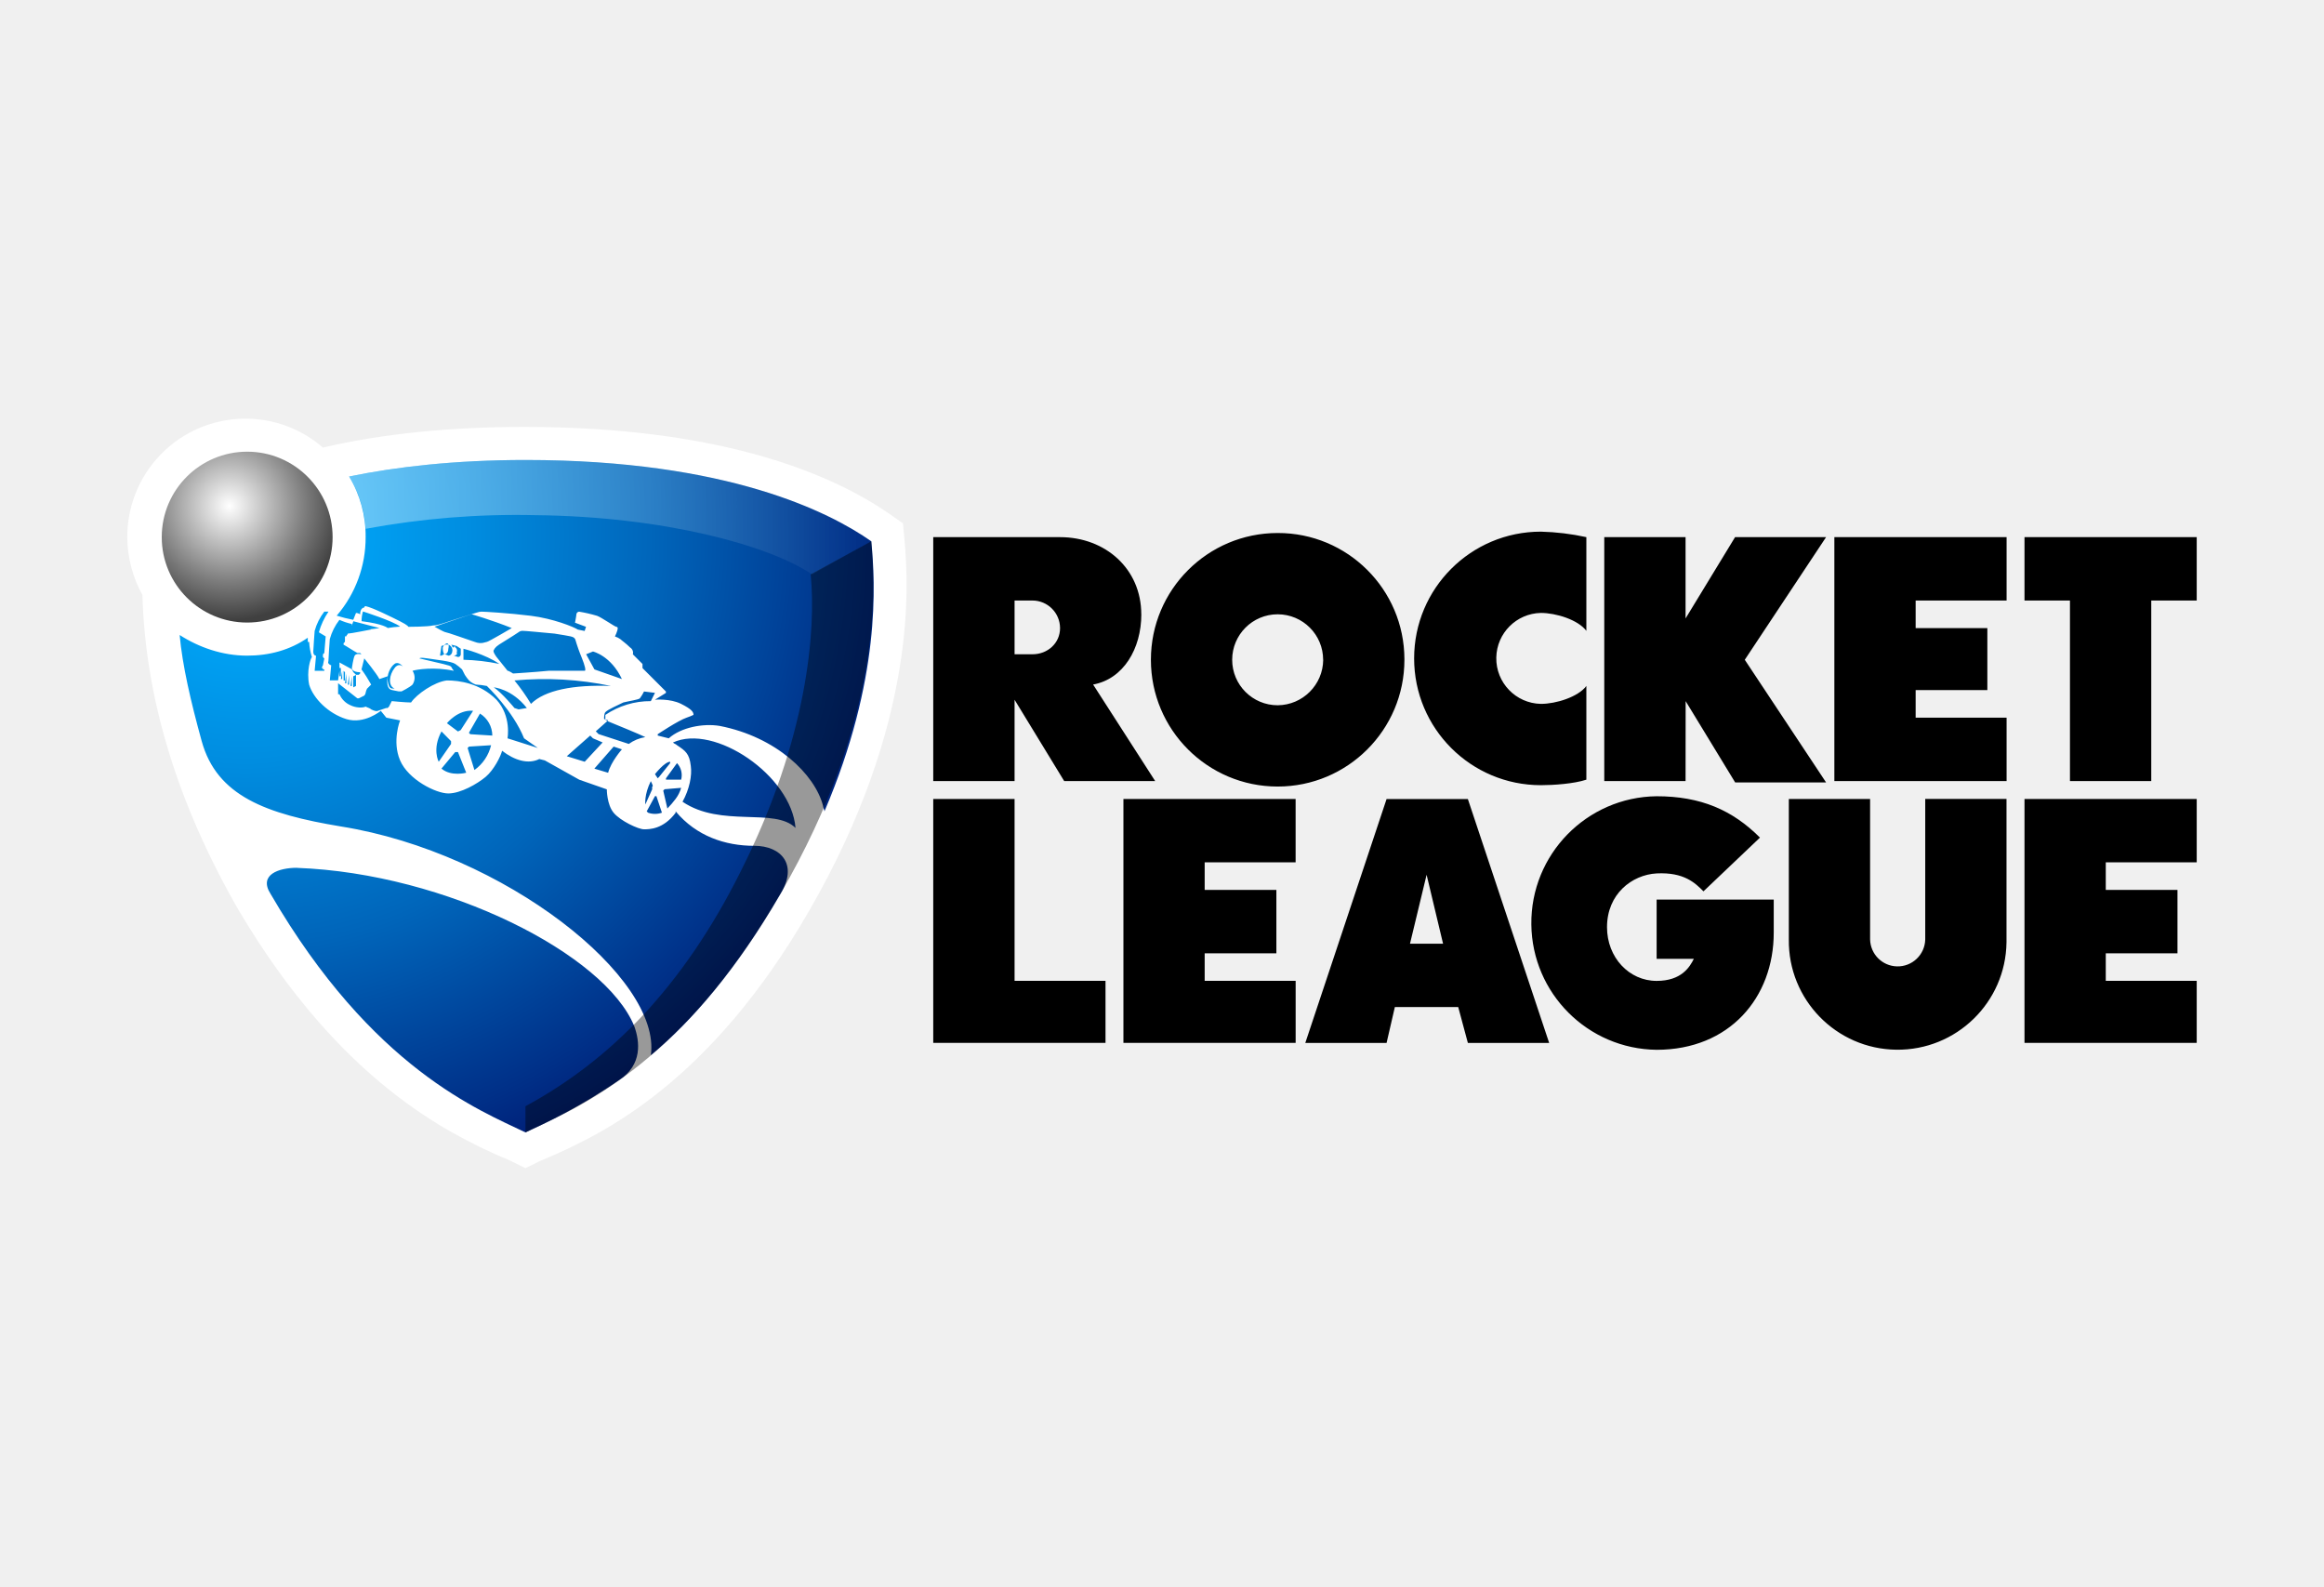
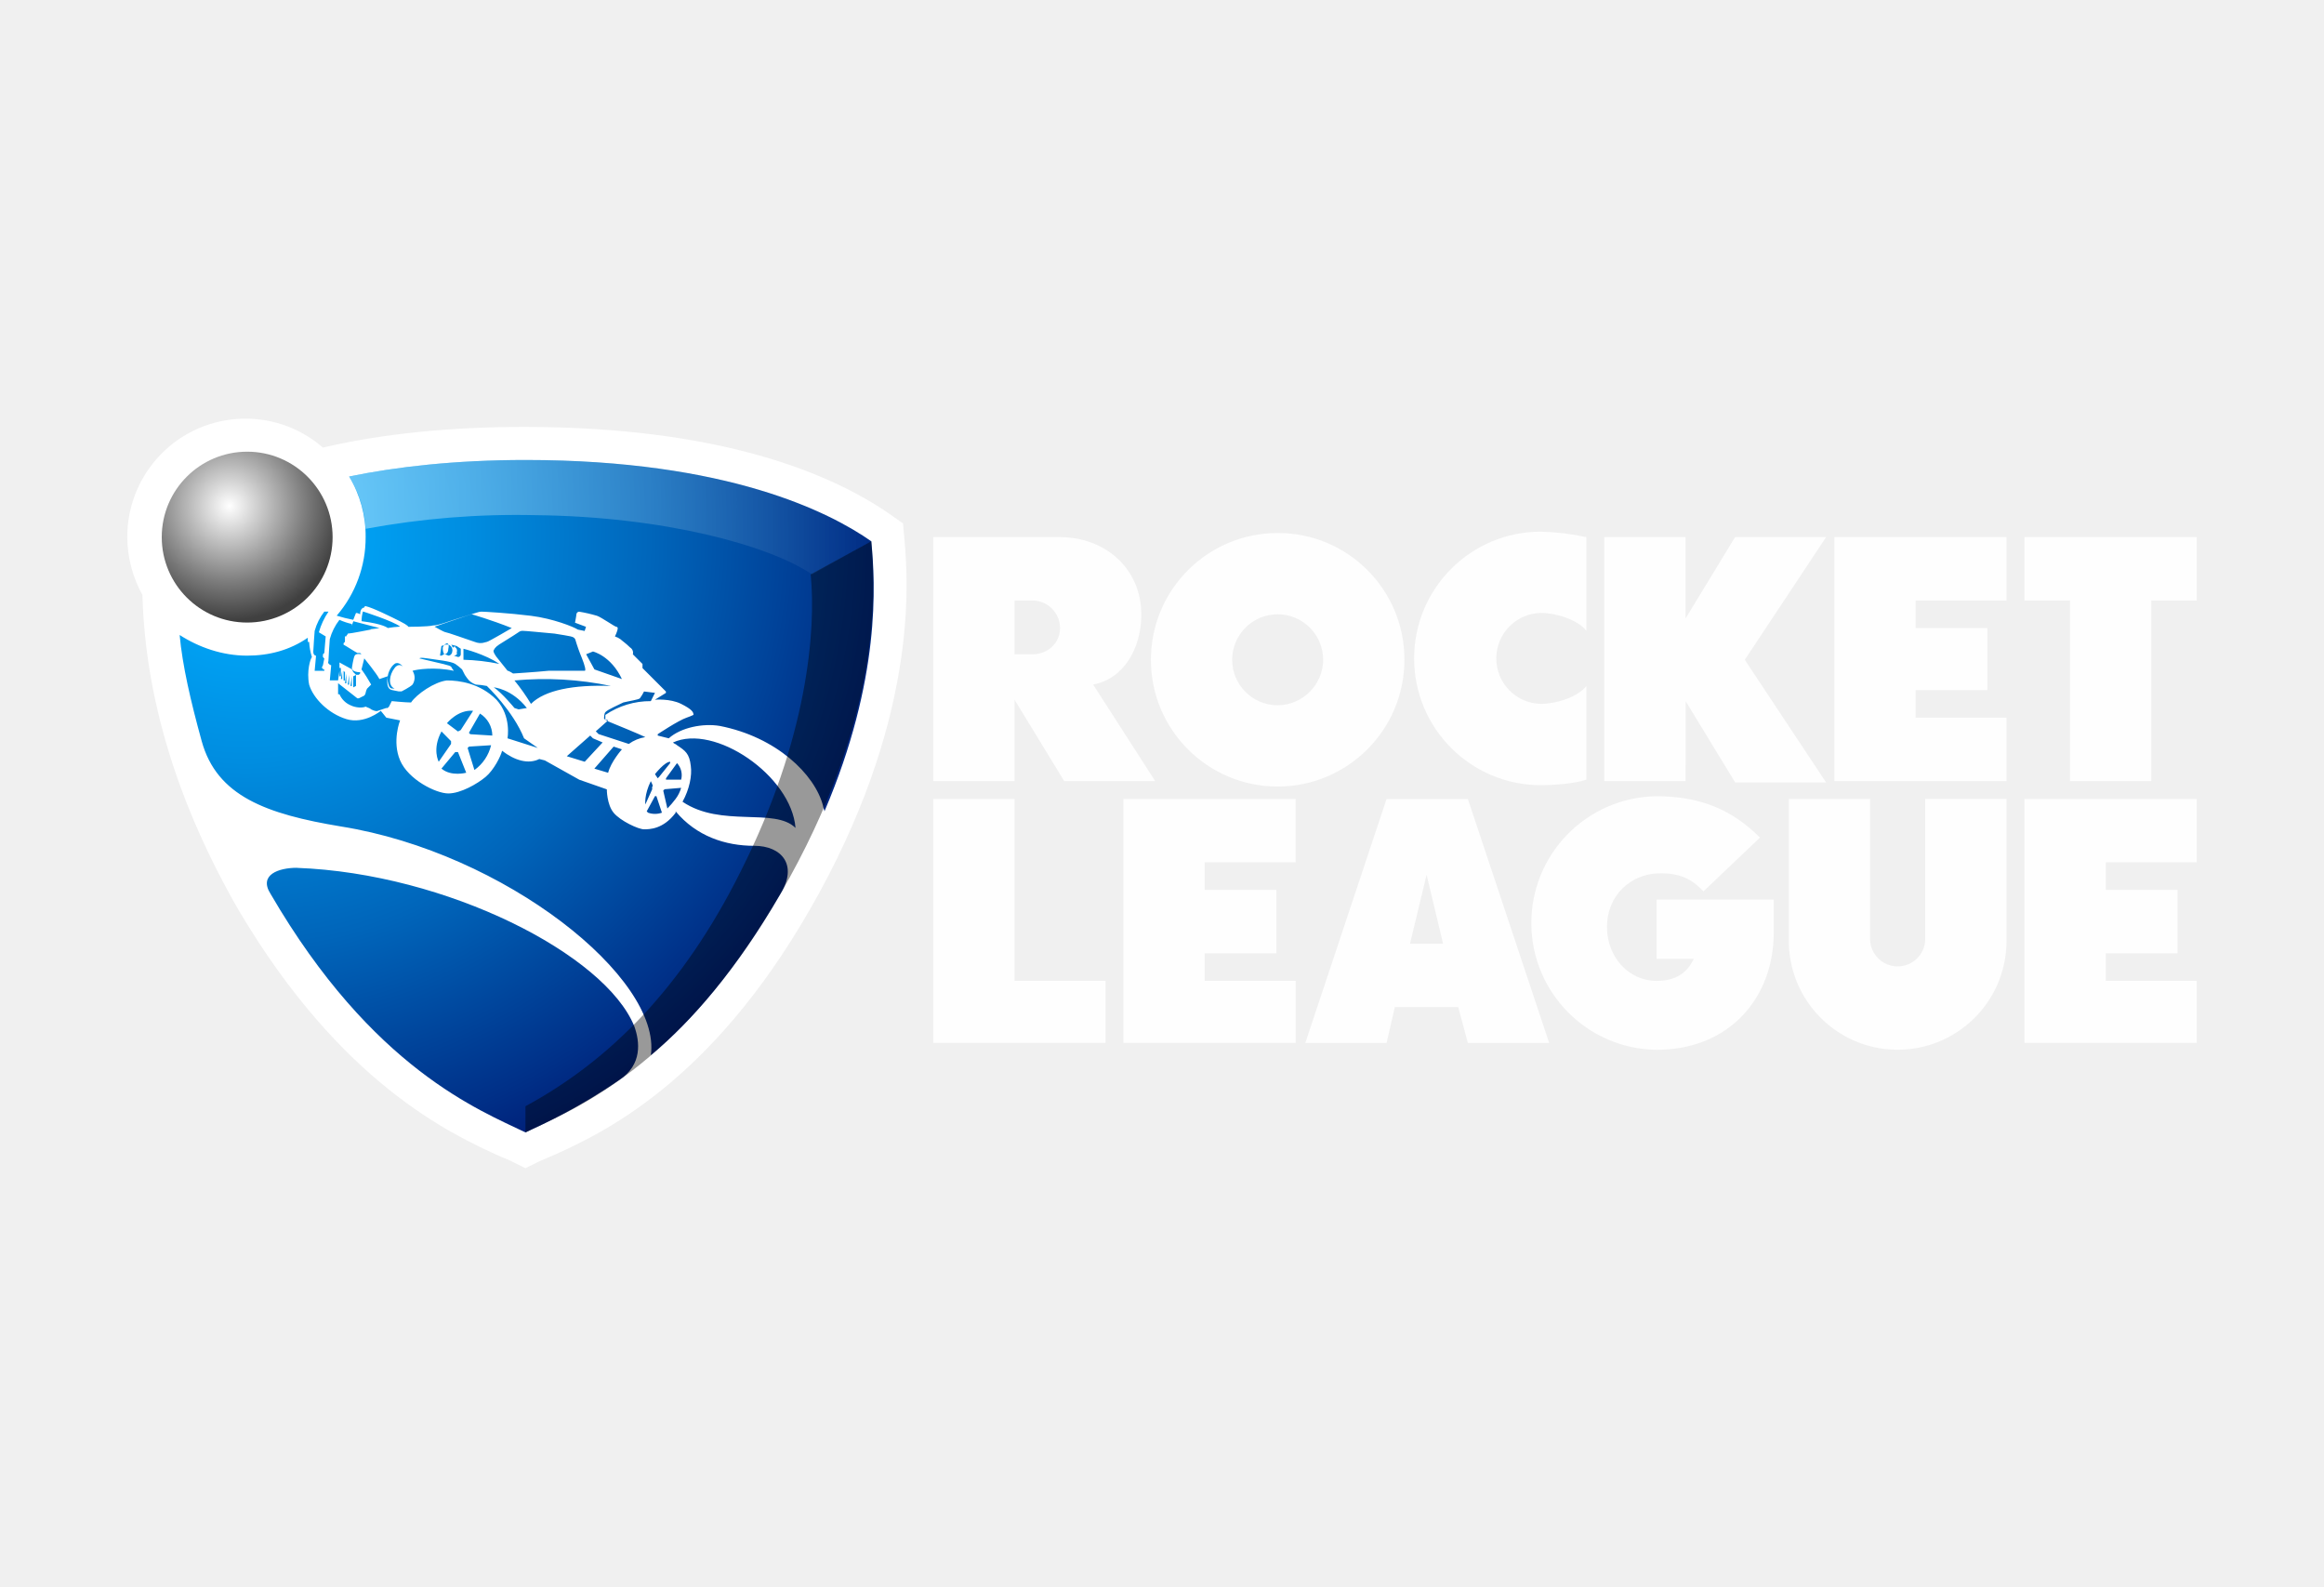
<svg xmlns="http://www.w3.org/2000/svg" version="1.1" id="katman_1" x="0px" y="0px" viewBox="0 0 1361.34 929.44" style="enable-background:new 0 0 1361.34 929.44;" xml:space="preserve">
  <style type="text/css">
	.st0{fill:#FFFFFF;}
	.st1{fill:url(#SVGID_1_);}
	.st2{opacity:0.4;enable-background:new    ;}
	.st3{opacity:0.4;fill:url(#SVGID_00000163053790813220119710000002958653148368693694_);enable-background:new    ;}
	.st4{fill:url(#SVGID_00000129883996069830210090000004934743307299751060_);}
	.st5{fill:none;}
</style>
  <path d="M289.24,402.59c0,0,10.49,0.8,19.37,12.1l-4.84,0.81l-2.42-0.81C301.35,414.69,294.08,405.81,289.24,402.59L289.24,402.59z   M273.1,452.59l-4.84-12.1h-1.59l-8.07,9.68c5.65,4.84,14.53,2.42,14.53,2.42H273.1z M347.35,381.59l-4,1.61l4.85,8.88l16.1,5.65  C357.84,384.01,347.35,381.59,347.35,381.59z M301.35,398.54c3.54,4.34,6.78,8.93,9.68,13.72c8.07-8.07,25-11.3,46.81-10.49  c-18.56-3.89-37.6-4.97-56.49-3.22V398.54z M271.48,386.43c7.06,0.18,14.09,0.99,21,2.43c-8.07-5.65-21-8.88-21-8.88V386.43z   M345.74,430.82l-13.73,12.11l10.5,3.23l10.49-11.3l-5.65-2.42L345.74,430.82z M254.54,367.06c0,0,5.65,3.23,6.45,3.23  c0.8,0,12.11,4,17,5.65c4,1.62,6.46,0,7.26,0s14.53-8.07,14.53-8.07c-12.1-4.84-23.4-8.07-23.4-8.07  C275.52,359.81,254.54,367.07,254.54,367.06L254.54,367.06z M336.86,374.33c-0.81-1.62-2.42-1.62-12.11-3.23  c-8.88-0.81-16.95-1.61-18.56-1.61c-0.88-0.04-1.74,0.24-2.42,0.8c0,0-4.84,3.23-8.88,5.65s-4.84,3.23-5.65,4.85  c-0.81,0.8,1.61,4,1.61,4l6.46,8.07c0.81,0,3.23,1.62,3.23,1.62s12.91-0.81,21-1.62h21c0.8,0,0-3.23-1.62-7.26  c-1.55-3.69-2.88-7.46-4-11.3L336.86,374.33z M260.19,383.21c0.85,0.1,1.68,0.37,2.42,0.8c1.61,0,2.42-1.61,2.42-3.22  c-0.07-1.47-1.03-2.75-2.42-3.23h-1.62l-2.42,0.81l-0.81,5.65h0.81L260.19,383.21c-0.65-1.23-0.93-2.62-0.81-4  c0.35-1.16,1.26-2.07,2.42-2.42c0,0,1.61,0,0.81,3.23c0,3.23-2.42,3.23-2.42,3.23V383.21z M396.58,446.96l-6.46,8.88v0.81H399  c0.9-3.43-0.01-7.08-2.42-9.68V446.96z M235.17,404.96h-1.62l-4-0.81c-4-0.81-2.42-8.07-2.42-8.07l-4.88,1.65  c-1.61-3.23-8.87-12.11-8.87-12.11l-1.62,6.46c2.07,2.84,3.95,5.81,5.65,8.88l-2.42,2.42c-0.4,0.76-0.67,1.58-0.81,2.42  c-0.08,0.61-0.36,1.18-0.8,1.62l-3.23,1.61h-0.81l-11.3-8.88v6.46h0.81c1.24,2.9,3.55,5.22,6.45,6.46c3.23,1.61,7.27,1.61,8.88,0.8  c1.62,0.81,2.42,0.81,3.23,1.62c3.23,1.61,4,0.81,4,0.81l4.84-1.62h0.81l0.8-0.81l1.62-3.22c0,0,8.07,0.8,11.3,0.8  c3.22-4.84,13.72-12.1,21-12.91c7.26,0,19.37,1.61,29.05,11.3c8.88,9.68,6.46,22.6,6.46,22.6l17.76,5.65l-8.07-5.65  c-6.46-16.14-21.8-30.67-21.8-30.67c-2.13-0.43-4.28-0.7-6.45-0.81c-1.49-0.52-2.85-1.35-4-2.42c-0.89-1.01-1.7-2.09-2.42-3.23  l-1.64-3.22c-1.24-1.19-2.58-2.27-4-3.23c-2.42-1.61-11.3-2.42-16.14-3.22s-4.84,0-4.84,0c13.72,3.22,17.75,4,18.56,4.84  c0.44,0.87,0.98,1.68,1.62,2.42c-11.3-2.42-21.8-0.81-24.22,0c1.62,2.45,1.62,5.62,0,8.07c-1.61,1.61-6.45,4-6.45,4L235.17,404.96z   M388.51,463.07l2.42,10.49c1.73-1.78,3.35-3.67,4.84-5.65c1.46-1.94,2.55-4.13,3.23-6.46l-9.68,0.81L388.51,463.07z M194.01,389.62  l-0.81,8.88h4.84l0.81-5.65v3.23h0.82v-4.84h-0.81v-3.23l7.26,4l0.81,1.62l1.61,1.61h1.62l0.8-0.81v-0.7  c-4.84,0-4.84-2.42-4.84-2.42s0.81-5.65,1.62-7.26s4-0.81,4-0.81l-0.81-0.81h-1.61c-1.61-0.81-6.46-4-8.07-4.84v-0.86l0.81-0.81  v-3.19h0.8c0-0.8,0.81-0.8,0.81-1.61c1.62,0,13.72-2.42,13.72-2.42l-11.3-2.42v-0.81c-2.5-0.56-4.93-1.37-7.26-2.42  c-2.61,3.36-4.53,7.2-5.65,11.3c0,0-0.81,11.3-0.81,12.91c-0.81,1.62,1.62,2.42,1.62,2.42L194.01,389.62z M383.67,453.43l1.61,2.42  l0.81-0.81l6.46-8.07v-0.8C389.32,446.17,383.67,453.43,383.67,453.43L383.67,453.43z M364.3,438.9l-4.84-1.61l-11.3,12.91  l8.07,2.42C357.84,446.17,364.3,438.9,364.3,438.9L364.3,438.9z M381.25,457.47c-4,8.07-3.23,13.72-3.23,13.72l4-8.88v-1.58  c0.81,0,0-1.61-0.8-3.22L381.25,457.47z M377.25,405.01c-0.68,1.4-1.49,2.74-2.42,4c-0.81,0.81-6.46,1.62-9.69,2.42  c-3.22,1.62-8.87,4-10.49,5.65c-0.8,0.81-0.8,3.23-0.8,4c0.76,0.4,1.58,0.67,2.42,0.81l-7.27,6.45l1.62,1.62l17.71,5.77  c2.88-2.07,6.19-3.44,9.69-4c-3.23-1.61-17-7.26-21-8.88c0,0-2.42-0.8-2.42-1.61v-2.51c7.86-5.33,17.15-8.14,26.64-8.07l2.42-4.85  L377.25,405.01z M387.74,476.01l-3.23-9.69h-0.84l-4.84,8.88l0.8,0.81c2.61,0.93,5.46,0.93,8.07,0H387.74z M265.88,384.01l2.42,0.81  c0.87,0.02,1.59-0.68,1.61-1.55c0-0.02,0-0.04,0-0.06v-3.23l-2.42-1.61l-3.23-0.81c0.46,0.42,0.75,0.99,0.81,1.61h0.81  c0-0.81,0.8-0.81,0.8,0c0,0,1.62,0.81,0.81,3.23C268.3,383.21,266.68,384.01,265.88,384.01z M258.61,428.4  c-5.65,10.49-1.61,17.76-1.61,17.76l7.22-10.43v-1.62L258.61,428.4z M206.15,366.26l9.69,2.42c0.8,0,6.45-0.81,6.45-0.81l-15.33-4  L206.15,366.26z M211.8,363.83c12.91,1.62,15.34,4,15.34,4c2.4-0.41,4.83-0.68,7.26-0.81c-4-3.23-21.79-8.88-21.79-8.88  c-0.54,1.83-0.82,3.74-0.81,5.65V363.83z M231.17,388.83c-2.42,1.62-4.84,6.46-4,10.5s1.61,4,4,4c-4-1.61-3.23-8.07,0-12.1  c2.42-3.23,4.84-0.81,4.84-0.81s-2.42-3.23-4.84-1.62V388.83z M173.87,508.28c-10.49,0-22.6,4-15.34,15.34  c59.69,102.52,122.64,126.74,149.27,139.65c12.11-5.65,31.48-14.53,54.88-30.67c13.72-8.88,12.11-22.6,8.88-31.48  c-16.95-42-109.76-89.58-197.73-92.81L173.87,508.28z M510.38,317.03c-24.21-16.94-83.94-47.61-202.58-47.61  c-41.16,0-75.86,4-103.3,9.68c6.47,10.7,9.83,23,9.68,35.51c0.07,16.87-5.94,33.21-16.95,46c3.18,0.99,6.42,1.8,9.69,2.42l1.61-4  c0.87,0,1.72,0.28,2.42,0.81c0-4,2.43-4,2.43-4c-0.01-0.44,0.33-0.8,0.77-0.81c0.01,0,0.02,0,0.03,0c4,0.81,15.34,6.45,20.18,8.88  s4.84,3.22,4.84,3.22s11.3,0,14.53-0.8c3.23,0,8.88-2.43,16.95-4.85c8.07-2.42,9.68-3.23,11.3-3.23s16.14,0.81,29.05,2.43  s25,6.45,27.44,8.07l4,0.81l0.8-2.43l-6.45-2.42c0,0,0.8-4,0.8-4.84c0.06-0.87,0.75-1.56,1.62-1.61c3.54,0.59,7.05,1.4,10.49,2.42  c2.42,0.8,10.49,6.45,11.3,6.45c0.44-0.01,0.8,0.33,0.81,0.77c0,0.01,0,0.03,0,0.04c0,1.62-1.62,4.84-1.62,4.84l-2.42-0.8l2.42,0.8  c1.16,0.37,2.25,0.91,3.23,1.62c0.81,0.81,3.23,2.42,5.65,4.84c1.37,0.83,2.02,2.46,1.61,4l5.65,5.65v2.42l13.72,13.72v0.81l-6.45,4  c0,0,8.88-0.81,15.33,2.42s7.27,4.85,7.27,6.46c-1.3,0.61-2.64,1.15-4,1.61c-4.84,1.62-16.95,9.69-16.95,9.69v0.81l6.46,1.61  c7.26-6.46,20.18-8.88,29.86-7.26c33.09,6.45,55.69,28.24,60.53,46.81c0,0.81,0.81,2.42,0.81,3.23  C516.03,397.74,512.8,342.05,510.38,317.03L510.38,317.03z M394.16,434.87c0.81,0.81,1.61,0.81,2.42,1.61  c4.84,3.23,7.26,4.84,8.07,12.11c0.81,5.65-0.81,13.72-4.84,21c22.6,15.33,54.07,3.23,66.18,15.33c-2.42-30.66-47.62-61.33-71.83-50  V434.87z M208.53,395.32l-1.61,0.81v6.46l1.61-0.81V395.32z M441.78,495.4c-16.95,0-33.9-5.65-46-20.18v0.81  c-7.27,9.7-15.34,9.7-18.57,9.7s-13.72-4.84-17.75-9.68s-4-13.72-4-13.72l-16.14-5.65l-20.18-11.3l-3.23-0.81  c-6.45,3.23-14.52,0.81-21.79-4.84c-0.8,3.23-4.84,11.3-9.68,15.33s-14.57,9.67-21.83,9.67c-7.26,0-23.41-8.07-28.25-19.37  s0-23.41,0-23.41l-8.07-1.61l-3.23-4c0,0-9.68,8.07-20.18,4.84s-19.37-12.11-21.79-20.18c-1.61-8.07,0.81-15.33,1.62-16.14  c-0.91-2.88-1.45-5.86-1.62-8.88h-0.8v-2.45c-10.5,7.26-22.6,10.49-35.52,10.49c-14.52,0-28.24-4.84-39.54-12.1  c1.61,17.75,6.45,38.73,12.91,62.14c8.88,32.28,37.93,42.77,81.52,50c96,15.33,188,88.78,181.59,134c24.21-20.17,50-50,75.86-94.43  c10.49-16.94,0.81-28.24-15.33-28.24L441.78,495.4z M185.13,384.02l-0.81,8.88h5.65v-0.81h-0.81v-0.81h-0.8l0.8-1.61l0.81-4  l-0.81-0.8v-1.62l0.81-0.81l0.81-9.68l-4-2.42c1.21-4.32,3.12-8.41,5.65-12.11h-2.46c-2.61,3.36-4.53,7.2-5.65,11.3  c0,0-0.81,10.49-0.81,12.11c0,2.42,1.62,2.42,1.62,2.42V384.02z M273.91,438.1l4,12.91c4.9-3.5,8.37-8.67,9.76-14.53l-12.92,0.81  L273.91,438.1z M281.17,417.92l-6.5,11.3l0.81,0.81l12.91,0.8c-0.04-5.26-2.78-10.14-7.26-12.91L281.17,417.92z M200.46,392.92  l-0.79,4.81h0.8L200.46,392.92z M261.8,423.59l6.46,4.84l1.61-0.81l7.26-11.3C268.26,415.51,261.8,423.59,261.8,423.59z   M202.08,393.73l-0.81-0.81v5.65h0.81V393.73z M204.5,395.34l-0.81,5.65h0.81V395.34z M206.11,396.15l-0.81,5.65h0.81V396.15z   M202.88,394.53l-0.8,5.65h0.8V394.53z" />
-   <path d="M987.36,457.47h-47.62V314.61h47.62v47.62l29-47.62h53.31l-47.62,71.83l47.62,71.83h-53.26l-29-47.61L987.36,457.47z   M1260.15,351.73h26.63v-37.12H1185.9v37.12h26.63v105.74h47.62V351.73z M1175.41,420.33h-53.27V404.2h42v-36.32h-42v-16.15h53.27  v-37.12h-100.89v142.86h100.89V420.33z M647.58,574.49h-53.27V467.96h-47.64v142.85h100.91V574.49z M758.96,574.49h-53.29v-16.14h42  v-37.13h-42v-16.14h53.27v-37.12H658.07v142.85h100.89V574.49z M1286.78,574.49h-53.27v-16.14h42v-37.13h-42v-16.14h53.27v-37.12  H1185.9v142.85h100.88V574.49z M822.67,386.44c0,41.01-33.24,74.25-74.25,74.25s-74.25-33.24-74.25-74.25s33.24-74.25,74.25-74.25  c40.9-0.11,74.14,32.97,74.25,73.87C822.67,386.18,822.67,386.31,822.67,386.44z M775.06,386.44c0-14.71-11.93-26.64-26.64-26.64  c-14.71,0-26.64,11.93-26.64,26.64c0,14.71,11.93,26.64,26.64,26.64l0,0c14.67-0.11,26.55-11.97,26.68-26.64H775.06z   M1127.75,550.28c-0.22,8.92-7.63,15.97-16.55,15.74c-8.61-0.21-15.53-7.14-15.74-15.74v-82.32h-47.61v82.32  c-0.44,35.21,27.75,64.11,62.96,64.55c35.21,0.44,64.11-27.75,64.55-62.96c0.01-0.53,0.01-1.06,0-1.6v-82.32h-47.61V550.28z   M929.25,401.78c-4.84,6.45-17.76,10.49-26.64,10.49c-14.71-0.29-26.4-12.44-26.12-27.15c0.28-14.31,11.81-25.84,26.12-26.12  c8.88,0,21.8,4,26.64,10.5v-54.89c-8.76-1.91-17.68-2.99-26.64-3.22c-41.01,0-74.25,33.24-74.25,74.25s33.24,74.25,74.25,74.25  c7.27,0,19.37-0.81,26.64-3.23V401.78z M668.56,359.78c0,20.18-10.49,37.93-28.24,41.16l36.35,56.53h-53.3l-29.06-47.62v47.62  h-47.64V314.61h74.25c26.63,0,47.61,18.57,47.61,45.2L668.56,359.78z M620.95,367.85c-0.04-8.89-7.25-16.09-16.14-16.12h-10.5v31.48  h10.5c8.86,0.01,16.14-6.48,16.14-15.33V367.85z M854.19,589.85h-37.12l-4.85,21h-47.61L812.22,468h47.62l47.62,142.85h-47.62  L854.19,589.85z M845.31,552.73l-9.64-40.38l-9.73,40.38H845.31z M1039.01,526.9h-68.6v34.71h21.79  c-2.42,4.84-7.26,12.91-21.79,12.91c-16.14,0-29.06-13.72-29.06-31.47c0-19.37,14.53-30.67,29.06-31.48  c16.14-0.81,22.6,5.65,27.44,10.49l33.09-31.47c-16.14-16.15-34.7-24.22-60.53-24.22c-41.01,0.48-73.87,34.11-73.39,75.12  c0.47,40.34,33.05,72.92,73.39,73.39c42.77,0,68.6-30.67,68.6-68.61V526.9z" />
+   <path d="M987.36,457.47h-47.62V314.61h47.62v47.62l29-47.62h53.31l-47.62,71.83l47.62,71.83h-53.26l-29-47.61L987.36,457.47z   M1260.15,351.73h26.63v-37.12H1185.9v37.12h26.63v105.74h47.62V351.73z M1175.41,420.33h-53.27V404.2h42v-36.32h-42v-16.15h53.27  v-37.12h-100.89v142.86h100.89V420.33z M647.58,574.49h-53.27V467.96h-47.64v142.85h100.91V574.49z M758.96,574.49h-53.29v-16.14h42  v-37.13h-42v-16.14h53.27v-37.12H658.07v142.85h100.89V574.49z M1286.78,574.49h-53.27v-16.14h42v-37.13h-42v-16.14h53.27v-37.12  H1185.9v142.85h100.88V574.49z M822.67,386.44c0,41.01-33.24,74.25-74.25,74.25s-74.25-33.24-74.25-74.25s33.24-74.25,74.25-74.25  c40.9-0.11,74.14,32.97,74.25,73.87C822.67,386.18,822.67,386.31,822.67,386.44z M775.06,386.44c0-14.71-11.93-26.64-26.64-26.64  c-14.71,0-26.64,11.93-26.64,26.64c0,14.71,11.93,26.64,26.64,26.64l0,0c14.67-0.11,26.55-11.97,26.68-26.64H775.06z   M1127.75,550.28c-0.22,8.92-7.63,15.97-16.55,15.74c-8.61-0.21-15.53-7.14-15.74-15.74v-82.32h-47.61v82.32  c-0.44,35.21,27.75,64.11,62.96,64.55c35.21,0.44,64.11-27.75,64.55-62.96c0.01-0.53,0.01-1.06,0-1.6v-82.32h-47.61V550.28z   M929.25,401.78c-4.84,6.45-17.76,10.49-26.64,10.49c-14.71-0.29-26.4-12.44-26.12-27.15c0.28-14.31,11.81-25.84,26.12-26.12  c8.88,0,21.8,4,26.64,10.5v-54.89c-8.76-1.91-17.68-2.99-26.64-3.22c-41.01,0-74.25,33.24-74.25,74.25s33.24,74.25,74.25,74.25  c7.27,0,19.37-0.81,26.64-3.23V401.78z M668.56,359.78c0,20.18-10.49,37.93-28.24,41.16l36.35,56.53h-53.3l-29.06-47.62v47.62  h-47.64V314.61h74.25c26.63,0,47.61,18.57,47.61,45.2L668.56,359.78z M620.95,367.85c-0.04-8.89-7.25-16.09-16.14-16.12h-10.5v31.48  h10.5c8.86,0.01,16.14-6.48,16.14-15.33V367.85z M854.19,589.85h-37.12l-4.85,21h-47.61L812.22,468h47.62l47.62,142.85h-47.62  L854.19,589.85z M845.31,552.73l-9.64-40.38l-9.73,40.38H845.31z M1039.01,526.9h-68.6v34.71h21.79  c-2.42,4.84-7.26,12.91-21.79,12.91c-16.14,0-29.06-13.72-29.06-31.47c0-19.37,14.53-30.67,29.06-31.48  c16.14-0.81,22.6,5.65,27.44,10.49l33.09-31.47c-16.14-16.15-34.7-24.22-60.53-24.22c-41.01,0.48-73.87,34.11-73.39,75.12  c0.47,40.34,33.05,72.92,73.39,73.39c42.77,0,68.6-30.67,68.6-68.61V526.9z" fill="#fefefe" />
  <path class="st0" d="M529.75,315.42l-0.81-8.88l-8.07-5.65c-33.9-23.4-98.46-50.84-213.87-50.84c-43.59,0-83.13,4-117.84,12.1  c-28.88-25.06-72.6-21.96-97.66,6.92c-10.96,12.63-16.98,28.81-16.94,45.54c0.07,11.87,3.12,23.52,8.88,33.9  c1.61,59.72,20.17,121.87,56.49,184.82c59.74,100.88,123.48,130.75,154.15,144.47c1.94,0.66,3.83,1.47,5.65,2.42l8.07,4l8.07-4  c1.62-0.81,4-1.61,5.65-2.42c31.48-13.72,94.43-43.59,152.54-144.47C537.82,422.73,532.17,342.05,529.75,315.42z" />
  <radialGradient id="SVGID_1_" cx="429.067" cy="14.953" r="57.92" gradientTransform="matrix(6.66 0 0 -6.66 -2713.771 414.5035)" gradientUnits="userSpaceOnUse">
    <stop offset="0" style="stop-color:#00AEFF" />
    <stop offset="0.13" style="stop-color:#00A5F7" />
    <stop offset="0.34" style="stop-color:#008DE0" />
    <stop offset="0.62" style="stop-color:#0065BA" />
    <stop offset="0.93" style="stop-color:#002F87" />
    <stop offset="1" style="stop-color:#00217A" />
  </radialGradient>
  <path class="st1" d="M289.24,402.59c0,0,10.49,0.8,19.37,12.1l-4.84,0.81l-2.42-0.81C301.35,414.69,294.08,405.81,289.24,402.59  L289.24,402.59z M273.1,452.59l-4.84-12.1h-1.59l-8.07,9.68c5.65,4.84,14.53,2.42,14.53,2.42H273.1z M347.35,381.59l-4,1.61  l4.85,8.88l16.1,5.65C357.84,384.01,347.35,381.59,347.35,381.59z M301.35,398.54c3.54,4.34,6.78,8.93,9.68,13.72  c8.07-8.07,25-11.3,46.81-10.49c-18.56-3.89-37.6-4.97-56.49-3.22V398.54z M271.48,386.43c7.06,0.18,14.09,0.99,21,2.43  c-8.07-5.65-21-8.88-21-8.88V386.43z M345.74,430.82l-13.73,12.11l10.5,3.23l10.49-11.3l-5.65-2.42L345.74,430.82z M254.54,367.06  c0,0,5.65,3.23,6.45,3.23c0.8,0,12.11,4,17,5.65c4,1.62,6.46,0,7.26,0s14.53-8.07,14.53-8.07c-12.1-4.84-23.4-8.07-23.4-8.07  C275.52,359.81,254.54,367.07,254.54,367.06L254.54,367.06z M336.86,374.33c-0.81-1.62-2.42-1.62-12.11-3.23  c-8.88-0.81-16.95-1.61-18.56-1.61c-0.88-0.04-1.74,0.24-2.42,0.8c0,0-4.84,3.23-8.88,5.65s-4.84,3.23-5.65,4.85  c-0.81,0.8,1.61,4,1.61,4l6.46,8.07c0.81,0,3.23,1.62,3.23,1.62s12.91-0.81,21-1.62h21c0.8,0,0-3.23-1.62-7.26  c-1.55-3.69-2.88-7.46-4-11.3L336.86,374.33z M260.19,383.21c0.85,0.1,1.68,0.37,2.42,0.8c1.61,0,2.42-1.61,2.42-3.22  c-0.07-1.47-1.03-2.75-2.42-3.23h-1.62l-2.42,0.81l-0.81,5.65h0.81L260.19,383.21c-0.65-1.23-0.93-2.62-0.81-4  c0.35-1.16,1.26-2.07,2.42-2.42c0,0,1.61,0,0.81,3.23c0,3.23-2.42,3.23-2.42,3.23V383.21z M396.58,446.96l-6.46,8.88v0.81H399  c0.9-3.43-0.01-7.08-2.42-9.68V446.96z M235.17,404.96h-1.62l-4-0.81c-4-0.81-2.42-8.07-2.42-8.07l-4.88,1.65  c-1.61-3.23-8.87-12.11-8.87-12.11l-1.62,6.46c2.07,2.84,3.95,5.81,5.65,8.88l-2.42,2.42c-0.4,0.76-0.67,1.58-0.81,2.42  c-0.08,0.61-0.36,1.18-0.8,1.62l-3.23,1.61h-0.81l-11.3-8.88v6.46h0.81c1.24,2.9,3.55,5.22,6.45,6.46c3.23,1.61,7.27,1.61,8.88,0.8  c1.62,0.81,2.42,0.81,3.23,1.62c3.23,1.61,4,0.81,4,0.81l4.84-1.62h0.81l0.8-0.81l1.62-3.22c0,0,8.07,0.8,11.3,0.8  c3.22-4.84,13.72-12.1,21-12.91c7.26,0,19.37,1.61,29.05,11.3c8.88,9.68,6.46,22.6,6.46,22.6l17.76,5.65l-8.07-5.65  c-6.46-16.14-21.8-30.67-21.8-30.67c-2.13-0.43-4.28-0.7-6.45-0.81c-1.49-0.52-2.85-1.35-4-2.42c-0.89-1.01-1.7-2.09-2.42-3.23  l-1.64-3.22c-1.24-1.19-2.58-2.27-4-3.23c-2.42-1.61-11.3-2.42-16.14-3.22s-4.84,0-4.84,0c13.72,3.22,17.75,4,18.56,4.84  c0.44,0.87,0.98,1.68,1.62,2.42c-11.3-2.42-21.8-0.81-24.22,0c1.62,2.45,1.62,5.62,0,8.07c-1.61,1.61-6.45,4-6.45,4L235.17,404.96z   M388.51,463.07l2.42,10.49c1.73-1.78,3.35-3.67,4.84-5.65c1.46-1.94,2.55-4.13,3.23-6.46l-9.68,0.81L388.51,463.07z M194.01,389.62  l-0.81,8.88h4.84l0.81-5.65v3.23h0.82v-4.84h-0.81v-3.23l7.26,4l0.81,1.62l1.61,1.61h1.62l0.8-0.81v-0.7  c-4.84,0-4.84-2.42-4.84-2.42s0.81-5.65,1.62-7.26s4-0.81,4-0.81l-0.81-0.81h-1.61c-1.61-0.81-6.46-4-8.07-4.84v-0.86l0.81-0.81  v-3.19h0.8c0-0.8,0.81-0.8,0.81-1.61c1.62,0,13.72-2.42,13.72-2.42l-11.3-2.42v-0.81c-2.5-0.56-4.93-1.37-7.26-2.42  c-2.61,3.36-4.53,7.2-5.65,11.3c0,0-0.81,11.3-0.81,12.91c-0.81,1.62,1.62,2.42,1.62,2.42L194.01,389.62z M383.67,453.43l1.61,2.42  l0.81-0.81l6.46-8.07v-0.8C389.32,446.17,383.67,453.43,383.67,453.43L383.67,453.43z M364.3,438.9l-4.84-1.61l-11.3,12.91  l8.07,2.42C357.84,446.17,364.3,438.9,364.3,438.9L364.3,438.9z M381.25,457.47c-4,8.07-3.23,13.72-3.23,13.72l4-8.88v-1.58  c0.81,0,0-1.61-0.8-3.22L381.25,457.47z M377.25,405.01c-0.68,1.4-1.49,2.74-2.42,4c-0.81,0.81-6.46,1.62-9.69,2.42  c-3.22,1.62-8.87,4-10.49,5.65c-0.8,0.81-0.8,3.23-0.8,4c0.76,0.4,1.58,0.67,2.42,0.81l-7.27,6.45l1.62,1.62l17.71,5.77  c2.88-2.07,6.19-3.44,9.69-4c-3.23-1.61-17-7.26-21-8.88c0,0-2.42-0.8-2.42-1.61v-2.51c7.86-5.33,17.15-8.14,26.64-8.07l2.42-4.85  L377.25,405.01z M387.74,476.01l-3.23-9.69h-0.84l-4.84,8.88l0.8,0.81c2.61,0.93,5.46,0.93,8.07,0H387.74z M265.88,384.01l2.42,0.81  c0.87,0.02,1.59-0.68,1.61-1.55c0-0.02,0-0.04,0-0.06v-3.23l-2.42-1.61l-3.23-0.81c0.46,0.42,0.75,0.99,0.81,1.61h0.81  c0-0.81,0.8-0.81,0.8,0c0,0,1.62,0.81,0.81,3.23C268.3,383.21,266.68,384.01,265.88,384.01z M258.61,428.4  c-5.65,10.49-1.61,17.76-1.61,17.76l7.22-10.43v-1.62L258.61,428.4z M206.15,366.26l9.69,2.42c0.8,0,6.45-0.81,6.45-0.81l-15.33-4  L206.15,366.26z M211.8,363.83c12.91,1.62,15.34,4,15.34,4c2.4-0.41,4.83-0.68,7.26-0.81c-4-3.23-21.79-8.88-21.79-8.88  c-0.54,1.83-0.82,3.74-0.81,5.65V363.83z M231.17,388.83c-2.42,1.62-4.84,6.46-4,10.5s1.61,4,4,4c-4-1.61-3.23-8.07,0-12.1  c2.42-3.23,4.84-0.81,4.84-0.81s-2.42-3.23-4.84-1.62V388.83z M173.87,508.28c-10.49,0-22.6,4-15.34,15.34  c59.69,102.52,122.64,126.74,149.27,139.65c12.11-5.65,31.48-14.53,54.88-30.67c13.72-8.88,12.11-22.6,8.88-31.48  c-16.95-42-109.76-89.58-197.73-92.81L173.87,508.28z M510.38,317.03c-24.21-16.94-83.94-47.61-202.58-47.61  c-41.16,0-75.86,4-103.3,9.68c6.47,10.7,9.83,23,9.68,35.51c0.07,16.87-5.94,33.21-16.95,46c3.18,0.99,6.42,1.8,9.69,2.42l1.61-4  c0.87,0,1.72,0.28,2.42,0.81c0-4,2.43-4,2.43-4c-0.01-0.44,0.33-0.8,0.77-0.81c0.01,0,0.02,0,0.03,0c4,0.81,15.34,6.45,20.18,8.88  s4.84,3.22,4.84,3.22s11.3,0,14.53-0.8c3.23,0,8.88-2.43,16.95-4.85c8.07-2.42,9.68-3.23,11.3-3.23s16.14,0.81,29.05,2.43  s25,6.45,27.44,8.07l4,0.81l0.8-2.43l-6.45-2.42c0,0,0.8-4,0.8-4.84c0.06-0.87,0.75-1.56,1.62-1.61c3.54,0.59,7.05,1.4,10.49,2.42  c2.42,0.8,10.49,6.45,11.3,6.45c0.44-0.01,0.8,0.33,0.81,0.77c0,0.01,0,0.03,0,0.04c0,1.62-1.62,4.84-1.62,4.84l-2.42-0.8l2.42,0.8  c1.16,0.37,2.25,0.91,3.23,1.62c0.81,0.81,3.23,2.42,5.65,4.84c1.37,0.83,2.02,2.46,1.61,4l5.65,5.65v2.42l13.72,13.72v0.81l-6.45,4  c0,0,8.88-0.81,15.33,2.42s7.27,4.85,7.27,6.46c-1.3,0.61-2.64,1.15-4,1.61c-4.84,1.62-16.95,9.69-16.95,9.69v0.81l6.46,1.61  c7.26-6.46,20.18-8.88,29.86-7.26c33.09,6.45,55.69,28.24,60.53,46.81c0,0.81,0.81,2.42,0.81,3.23  C516.03,397.74,512.8,342.05,510.38,317.03L510.38,317.03z M394.16,434.87c0.81,0.81,1.61,0.81,2.42,1.61  c4.84,3.23,7.26,4.84,8.07,12.11c0.81,5.65-0.81,13.72-4.84,21c22.6,15.33,54.07,3.23,66.18,15.33c-2.42-30.66-47.62-61.33-71.83-50  V434.87z M208.53,395.32l-1.61,0.81v6.46l1.61-0.81V395.32z M441.78,495.4c-16.95,0-33.9-5.65-46-20.18v0.81  c-7.27,9.7-15.34,9.7-18.57,9.7s-13.72-4.84-17.75-9.68s-4-13.72-4-13.72l-16.14-5.65l-20.18-11.3l-3.23-0.81  c-6.45,3.23-14.52,0.81-21.79-4.84c-0.8,3.23-4.84,11.3-9.68,15.33s-14.57,9.67-21.83,9.67c-7.26,0-23.41-8.07-28.25-19.37  s0-23.41,0-23.41l-8.07-1.61l-3.23-4c0,0-9.68,8.07-20.18,4.84s-19.37-12.11-21.79-20.18c-1.61-8.07,0.81-15.33,1.62-16.14  c-0.91-2.88-1.45-5.86-1.62-8.88h-0.8v-2.45c-10.5,7.26-22.6,10.49-35.52,10.49c-14.52,0-28.24-4.84-39.54-12.1  c1.61,17.75,6.45,38.73,12.91,62.14c8.88,32.28,37.93,42.77,81.52,50c96,15.33,188,88.78,181.59,134c24.21-20.17,50-50,75.86-94.43  c10.49-16.94,0.81-28.24-15.33-28.24L441.78,495.4z M185.13,384.02l-0.81,8.88h5.65v-0.81h-0.81v-0.81h-0.8l0.8-1.61l0.81-4  l-0.81-0.8v-1.62l0.81-0.81l0.81-9.68l-4-2.42c1.21-4.32,3.12-8.41,5.65-12.11h-2.46c-2.61,3.36-4.53,7.2-5.65,11.3  c0,0-0.81,10.49-0.81,12.11c0,2.42,1.62,2.42,1.62,2.42V384.02z M273.91,438.1l4,12.91c4.9-3.5,8.37-8.67,9.76-14.53l-12.92,0.81  L273.91,438.1z M281.17,417.92l-6.5,11.3l0.81,0.81l12.91,0.8c-0.04-5.26-2.78-10.14-7.26-12.91L281.17,417.92z M200.46,392.92  l-0.79,4.81h0.8L200.46,392.92z M261.8,423.59l6.46,4.84l1.61-0.81l7.26-11.3C268.26,415.51,261.8,423.59,261.8,423.59z   M202.08,393.73l-0.81-0.81v5.65h0.81V393.73z M204.5,395.34l-0.81,5.65h0.81V395.34z M206.11,396.15l-0.81,5.65h0.81V396.15z   M202.88,394.53l-0.8,5.65h0.8V394.53z" />
  <path class="st2" d="M510.38,317.04c2.42,29.86,6.45,103.3-53.27,206.61C398.19,626.14,334.44,650.36,307.8,663.27v-15.34  c49.23-26.63,92-69.4,125.91-137.2c39.54-78.28,44.38-142,41.16-174.32L510.38,317.04z" />
  <linearGradient id="SVGID_00000129190654336467745080000004116364921446109585_" gradientUnits="userSpaceOnUse" x1="438.247" y1="16.753" x2="484.267" y2="16.753" gradientTransform="matrix(6.66 0 0 -6.66 -2713.771 414.5035)">
    <stop offset="0" style="stop-color:#FFFFFF" />
    <stop offset="1" style="stop-color:#FFFFFF;stop-opacity:0" />
  </linearGradient>
  <path style="opacity:0.4;fill:url(#SVGID_00000129190654336467745080000004116364921446109585_);enable-background:new    ;" d="  M510.38,317.04c-24.21-16.95-83.94-47.62-202.58-47.62c-41.16,0-75.86,4-103.3,9.68c5.72,9.25,9.05,19.77,9.68,30.63  c32.73-6.07,65.99-8.75,99.27-8c75.87,0.81,137.2,17.76,162.22,34.71l34.71-19.37" />
  <radialGradient id="SVGID_00000108271105757729870110000017188910016030187444_" cx="427.259" cy="17.803" r="10.04" gradientTransform="matrix(6.6613 -3.691972e-03 -3.691972e-03 -6.6613 -2711.663 416.5303)" gradientUnits="userSpaceOnUse">
    <stop offset="0" style="stop-color:#FFFFFF" />
    <stop offset="0.68" style="stop-color:#7A7A7A" />
    <stop offset="1" style="stop-color:#404040" />
  </radialGradient>
  <circle style="fill:url(#SVGID_00000108271105757729870110000017188910016030187444_);" cx="144.79" cy="314.6" r="50.04" />
  <rect x="45.45" y="219.17" class="st5" width="1270.44" height="491.11" />
</svg>
